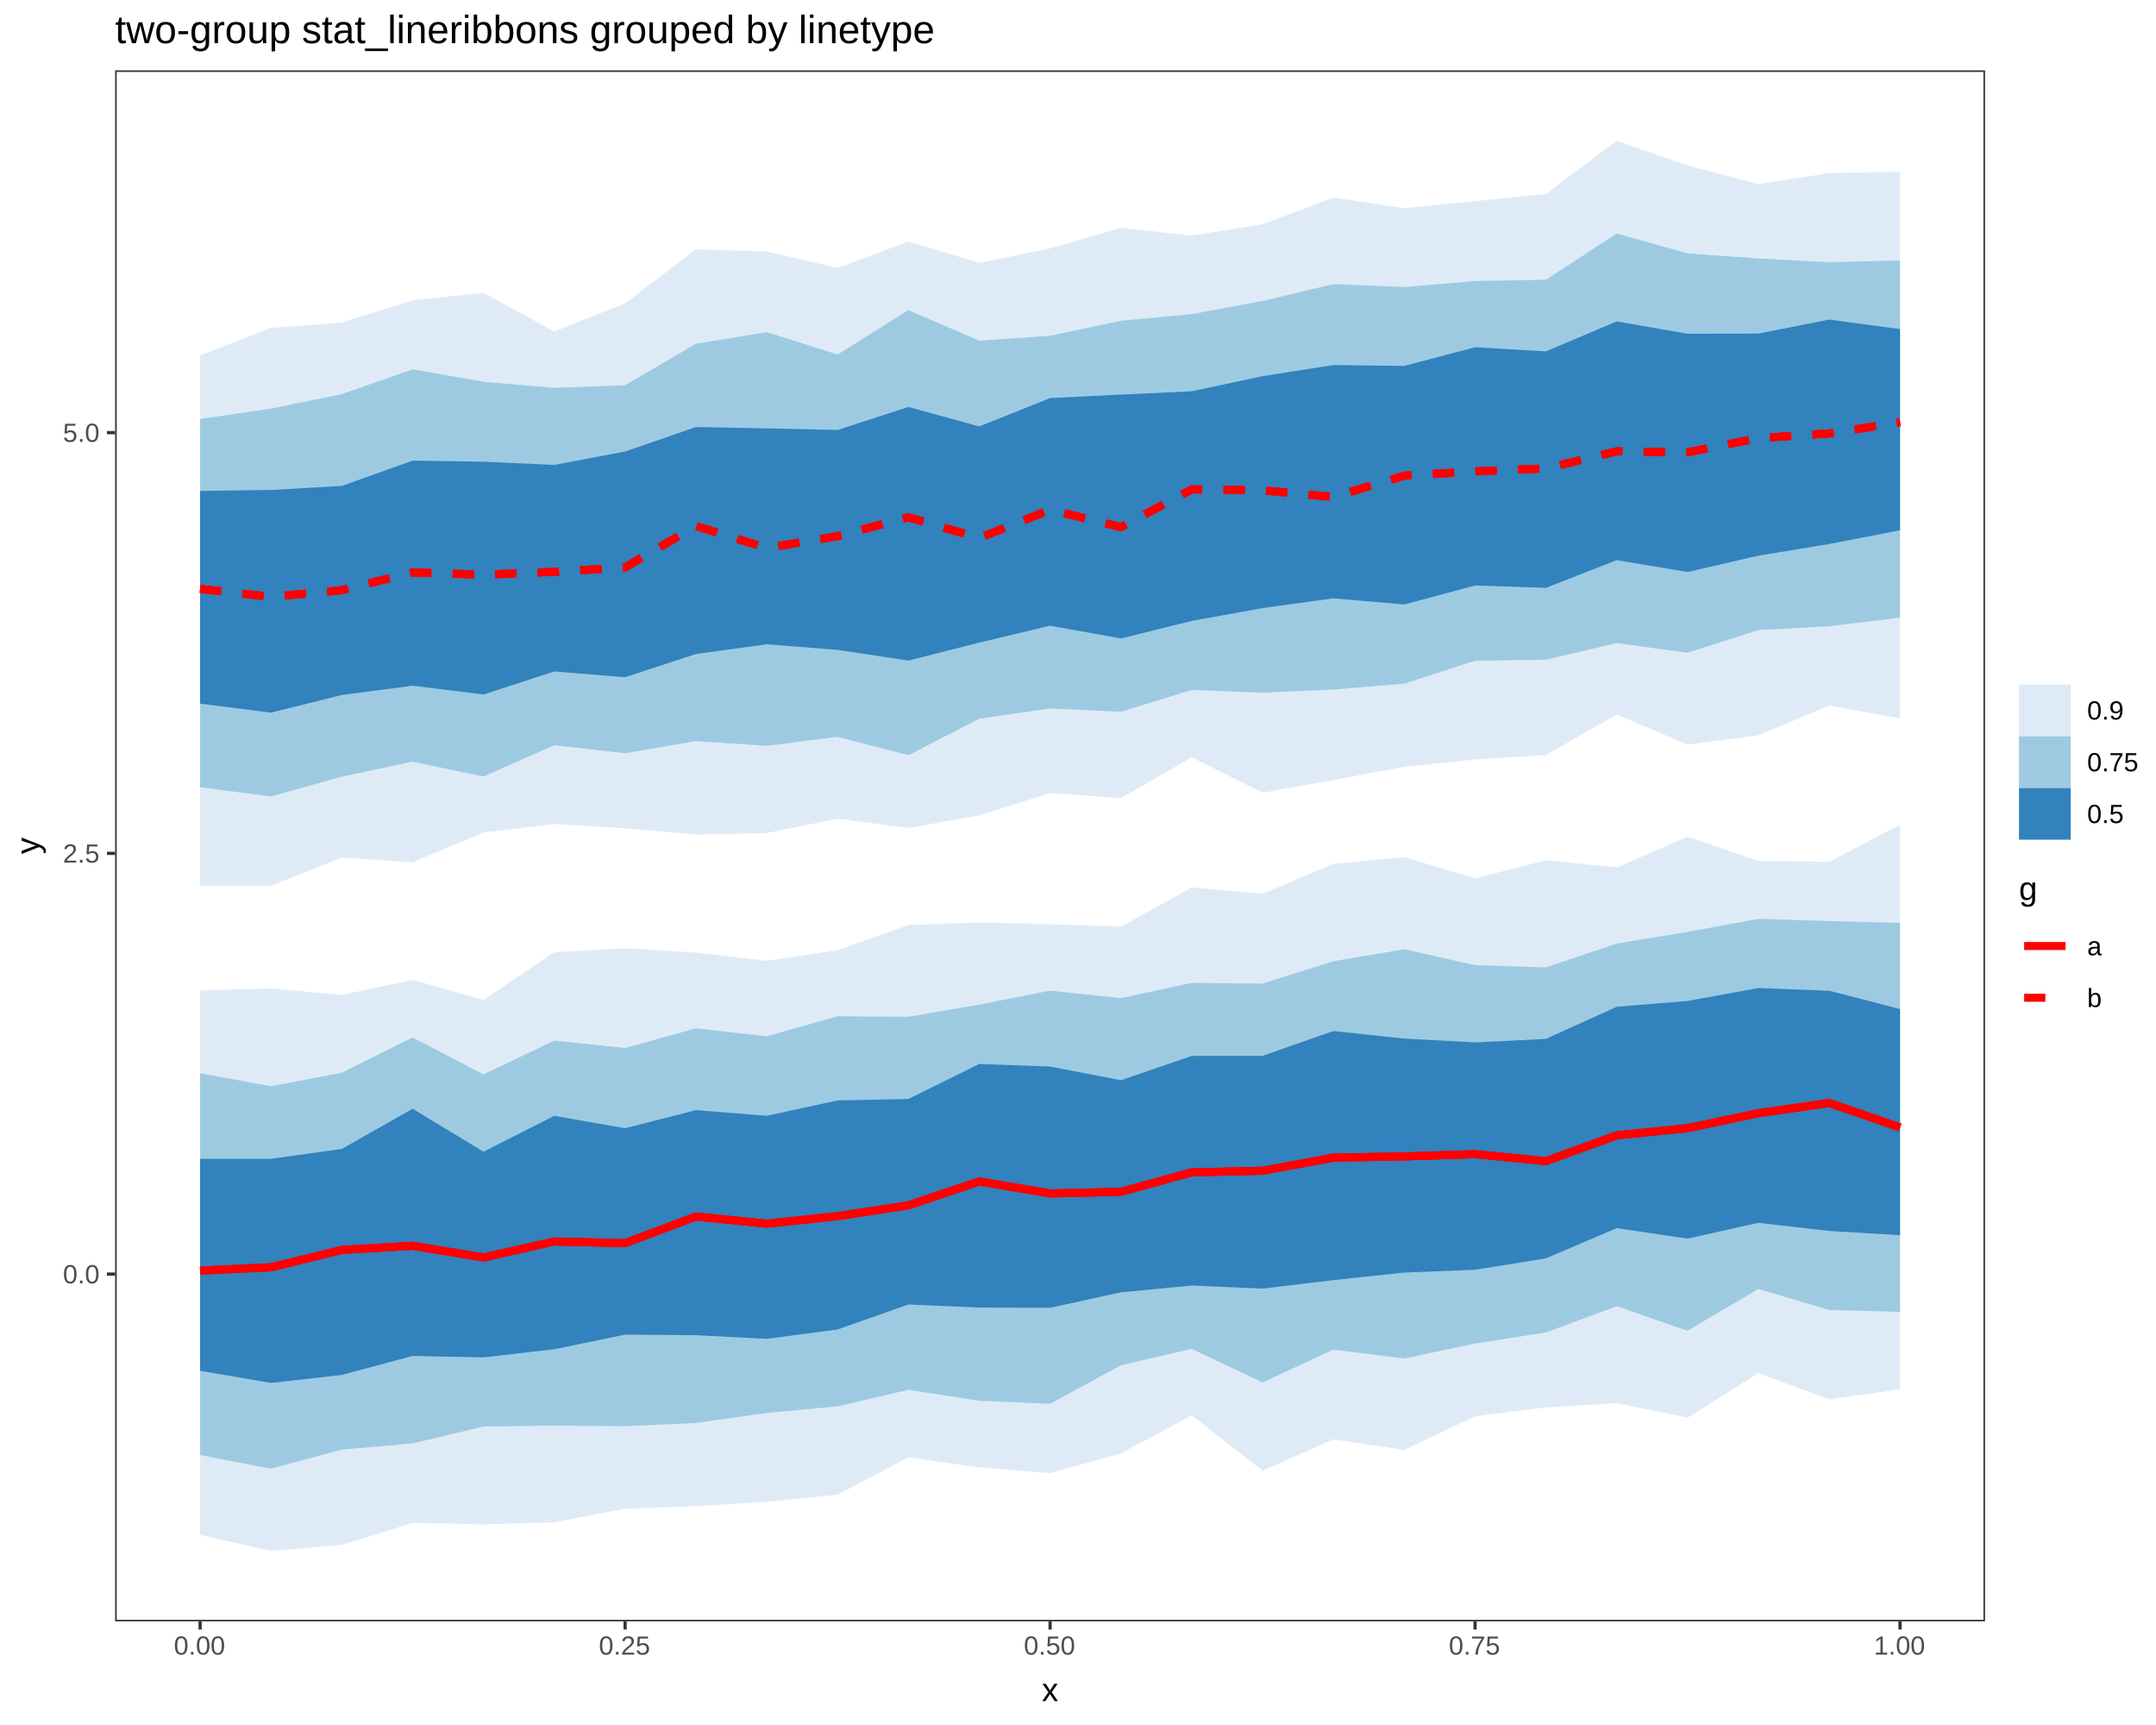
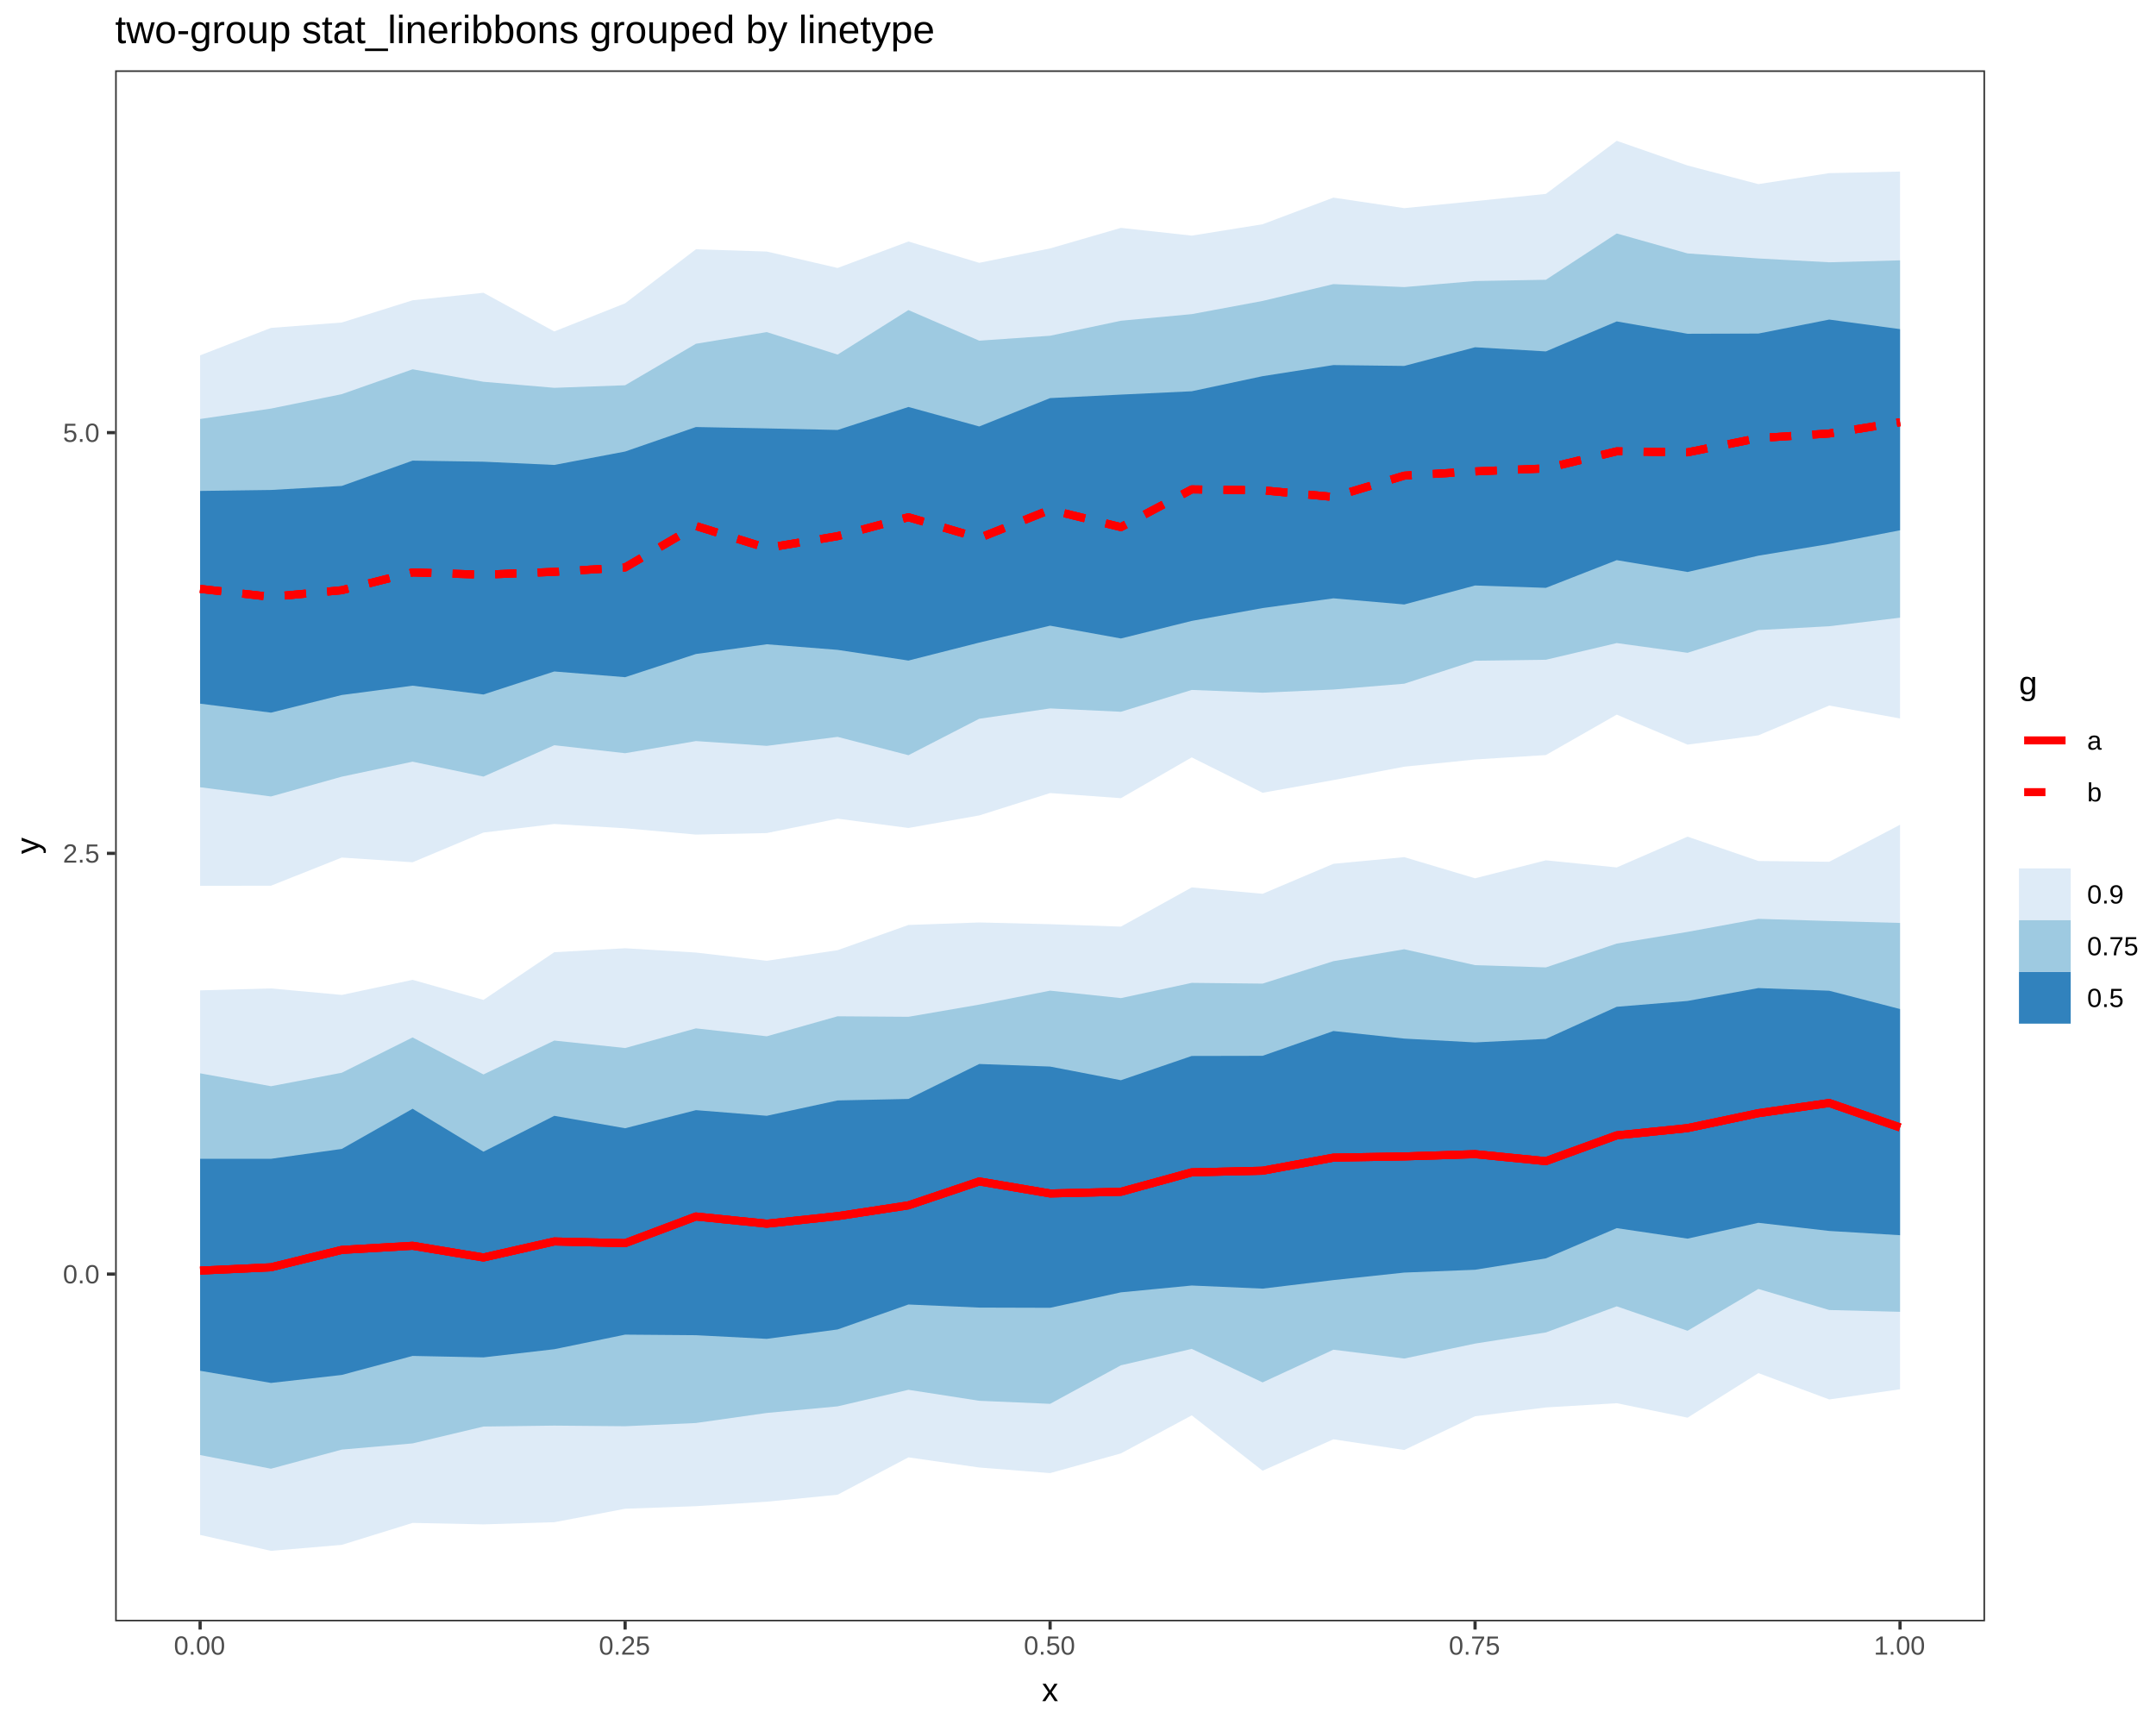
<svg xmlns="http://www.w3.org/2000/svg" viewBox="0 0 720.00 576.00">
  <defs>
    <style type="text/css">
    line, polyline, path, rect, circle {
      fill: none;
      stroke: #000000;
      stroke-linecap: round;
      stroke-linejoin: round;
      stroke-miterlimit: 10.00;
    }
  </style>
  </defs>
  <rect width="100%" height="100%" style="stroke: none; fill: #FFFFFF;" />
  <rect x="0.00" y="0.00" width="720.00" height="576.00" style="stroke-width: 1.07; stroke: #FFFFFF; fill: #FFFFFF;" />
  <defs>
    <clipPath id="cpMzguNDQ4NXw2NjIuOTA2fDU0MS4zOTF8MjMuNDc2Nw==">
      <rect x="38.45" y="23.48" width="624.46" height="517.91" />
    </clipPath>
  </defs>
  <rect x="38.45" y="23.48" width="624.46" height="517.91" style="stroke-width: 1.07; stroke: none; fill: #FFFFFF;" clip-path="url(#cpMzguNDQ4NXw2NjIuOTA2fDU0MS4zOTF8MjMuNDc2Nw==)" />
  <polyline points="66.83,118.65 90.49,109.49 114.14,107.69 137.79,100.27 161.45,97.76 185.10,110.68 208.76,101.28 232.41,83.24 256.06,83.99 279.72,89.48 303.37,80.64 327.02,87.76 350.68,82.95 374.33,76.09 397.98,78.68 421.64,74.88 445.29,65.99 468.95,69.50 492.60,67.16 516.25,64.74 539.91,47.02 563.56,55.26 587.21,61.48 610.87,57.81 634.52,57.29 634.52,239.91 610.87,235.59 587.21,245.54 563.56,248.64 539.91,238.62 516.25,252.12 492.60,253.60 468.95,256.01 445.29,260.48 421.64,264.71 397.98,252.90 374.33,266.52 350.68,264.81 327.02,272.28 303.37,276.47 279.72,273.36 256.06,278.17 232.41,278.68 208.76,276.57 185.10,275.14 161.45,278.00 137.79,287.92 114.14,286.35 90.49,295.75 66.83,295.79 " style="stroke-width: nan; stroke: none; stroke-dasharray: 2.00,2.00; fill: #DEEBF7;" clip-path="url(#cpMzguNDQ4NXw2NjIuOTA2fDU0MS4zOTF8MjMuNDc2Nw==)" />
  <polyline points="66.83,330.70 90.49,330.05 114.14,332.22 137.79,327.18 161.45,333.88 185.10,317.96 208.76,316.63 232.41,318.07 256.06,320.82 279.72,317.28 303.37,308.86 327.02,308.02 350.68,308.60 374.33,309.41 397.98,296.32 421.64,298.45 445.29,288.44 468.95,286.21 492.60,293.27 516.25,287.27 539.91,289.65 563.56,279.37 587.21,287.49 610.87,287.76 634.52,275.40 634.52,463.89 610.87,467.29 587.21,458.50 563.56,473.38 539.91,468.55 516.25,469.96 492.60,472.90 468.95,484.17 445.29,480.60 421.64,491.09 397.98,472.61 374.33,485.31 350.68,491.89 327.02,490.02 303.37,486.63 279.72,499.10 256.06,501.44 232.41,502.93 208.76,503.79 185.10,508.29 161.45,509.01 137.79,508.52 114.14,515.85 90.49,517.85 66.83,512.53 " style="stroke-width: nan; stroke: none; fill: #DEEBF7;" clip-path="url(#cpMzguNDQ4NXw2NjIuOTA2fDU0MS4zOTF8MjMuNDc2Nw==)" />
  <polyline points="66.83,139.91 90.49,136.43 114.14,131.61 137.79,123.31 161.45,127.48 185.10,129.50 208.76,128.64 232.41,114.79 256.06,110.89 279.72,118.40 303.37,103.54 327.02,113.76 350.68,112.11 374.33,107.10 397.98,104.89 421.64,100.49 445.29,94.87 468.95,95.86 492.60,93.84 516.25,93.42 539.91,77.96 563.56,84.62 587.21,86.30 610.87,87.58 634.52,86.93 634.52,206.25 610.87,209.11 587.21,210.39 563.56,217.98 539.91,214.73 516.25,220.30 492.60,220.62 468.95,228.30 445.29,230.24 421.64,231.30 397.98,230.38 374.33,237.67 350.68,236.55 327.02,240.00 303.37,252.17 279.72,246.05 256.06,249.05 232.41,247.45 208.76,251.51 185.10,248.84 161.45,259.31 137.79,254.33 114.14,259.34 90.49,265.95 66.83,262.87 " style="stroke-width: nan; stroke: none; stroke-dasharray: 2.00,2.00; fill: #9ECAE1;" clip-path="url(#cpMzguNDQ4NXw2NjIuOTA2fDU0MS4zOTF8MjMuNDc2Nw==)" />
  <polyline points="66.83,358.39 90.49,362.70 114.14,358.20 137.79,346.41 161.45,358.77 185.10,347.46 208.76,349.95 232.41,343.38 256.06,346.03 279.72,339.35 303.37,339.52 327.02,335.45 350.68,330.79 374.33,333.28 397.98,328.19 421.64,328.44 445.29,320.95 468.95,316.97 492.60,322.28 516.25,323.03 539.91,315.07 563.56,311.17 587.21,306.81 610.87,307.54 634.52,308.18 634.52,438.03 610.87,437.43 587.21,430.40 563.56,444.36 539.91,436.20 516.25,444.92 492.60,448.64 468.95,453.63 445.29,450.68 421.64,461.60 397.98,450.41 374.33,455.89 350.68,468.76 327.02,467.74 303.37,464.07 279.72,469.60 256.06,471.80 232.41,475.16 208.76,476.24 185.10,476.03 161.45,476.34 137.79,481.97 114.14,484.04 90.49,490.42 66.83,485.86 " style="stroke-width: nan; stroke: none; fill: #9ECAE1;" clip-path="url(#cpMzguNDQ4NXw2NjIuOTA2fDU0MS4zOTF8MjMuNDc2Nw==)" />
  <polyline points="66.83,386.93 90.49,386.94 114.14,383.64 137.79,370.23 161.45,384.57 185.10,372.59 208.76,376.74 232.41,370.69 256.06,372.58 279.72,367.45 303.37,366.95 327.02,355.28 350.68,356.14 374.33,360.70 397.98,352.60 421.64,352.55 445.29,344.27 468.95,346.80 492.60,348.08 516.25,346.90 539.91,336.18 563.56,334.23 587.21,329.93 610.87,330.82 634.52,336.93 634.52,412.45 610.87,411.03 587.21,408.31 563.56,413.60 539.91,410.09 516.25,420.19 492.60,423.99 468.95,424.93 445.29,427.44 421.64,430.29 397.98,429.25 374.33,431.53 350.68,436.69 327.02,436.62 303.37,435.59 279.72,443.92 256.06,447.06 232.41,445.84 208.76,445.65 185.10,450.52 161.45,453.25 137.79,452.76 114.14,459.11 90.49,461.78 66.83,457.72 " style="stroke-width: nan; stroke: none; fill: #3182BD;" clip-path="url(#cpMzguNDQ4NXw2NjIuOTA2fDU0MS4zOTF8MjMuNDc2Nw==)" />
  <polyline points="66.83,163.93 90.49,163.61 114.14,162.26 137.79,153.81 161.45,154.17 185.10,155.25 208.76,150.77 232.41,142.59 256.06,143.05 279.72,143.57 303.37,135.89 327.02,142.40 350.68,132.93 374.33,131.76 397.98,130.65 421.64,125.61 445.29,121.90 468.95,122.19 492.60,115.95 516.25,117.34 539.91,107.33 563.56,111.45 587.21,111.38 610.87,106.71 634.52,109.90 634.52,177.07 610.87,181.64 587.21,185.55 563.56,190.99 539.91,187.04 516.25,196.29 492.60,195.50 468.95,201.84 445.29,199.79 421.64,203.04 397.98,207.33 374.33,213.20 350.68,208.92 327.02,214.57 303.37,220.57 279.72,217.00 256.06,215.13 232.41,218.38 208.76,226.12 185.10,224.21 161.45,231.90 137.79,228.96 114.14,232.07 90.49,237.96 66.83,234.96 " style="stroke-width: nan; stroke: none; stroke-dasharray: 2.00,2.00; fill: #3182BD;" clip-path="url(#cpMzguNDQ4NXw2NjIuOTA2fDU0MS4zOTF8MjMuNDc2Nw==)" />
  <polyline points="66.83,196.64 90.49,199.30 114.14,197.08 137.79,191.14 161.45,191.90 185.10,190.95 208.76,189.47 232.41,175.64 256.06,182.98 279.72,179.03 303.37,172.71 327.02,179.65 350.68,170.22 374.33,176.01 397.98,163.42 421.64,163.71 445.29,165.95 468.95,158.83 492.60,157.41 516.25,156.41 539.91,150.71 563.56,151.04 587.21,146.29 610.87,144.75 634.52,140.99 " style="stroke-width: 2.67; stroke: #FF0000; stroke-dasharray: 7.11,7.11; stroke-linecap: butt;" clip-path="url(#cpMzguNDQ4NXw2NjIuOTA2fDU0MS4zOTF8MjMuNDc2Nw==)" />
  <polyline points="66.83,424.27 90.49,423.16 114.14,417.36 137.79,415.98 161.45,419.89 185.10,414.54 208.76,415.11 232.41,406.20 256.06,408.61 279.72,406.08 303.37,402.48 327.02,394.50 350.68,398.51 374.33,397.95 397.98,391.46 421.64,390.92 445.29,386.55 468.95,386.14 492.60,385.39 516.25,387.72 539.91,379.11 563.56,376.69 587.21,371.70 610.87,368.30 634.52,376.47 " style="stroke-width: 2.67; stroke: #FF0000; stroke-linecap: butt;" clip-path="url(#cpMzguNDQ4NXw2NjIuOTA2fDU0MS4zOTF8MjMuNDc2Nw==)" />
  <polyline points="66.83,196.64 90.49,199.30 114.14,197.08 137.79,191.14 161.45,191.90 185.10,190.95 208.76,189.47 232.41,175.64 256.06,182.98 279.72,179.03 303.37,172.71 327.02,179.65 350.68,170.22 374.33,176.01 397.98,163.42 421.64,163.71 445.29,165.95 468.95,158.83 492.60,157.41 516.25,156.41 539.91,150.71 563.56,151.04 587.21,146.29 610.87,144.75 634.52,140.99 " style="stroke-width: 2.67; stroke: #FF0000; stroke-dasharray: 7.11,7.11; stroke-linecap: butt;" clip-path="url(#cpMzguNDQ4NXw2NjIuOTA2fDU0MS4zOTF8MjMuNDc2Nw==)" />
  <polyline points="66.83,424.27 90.49,423.16 114.14,417.36 137.79,415.98 161.45,419.89 185.10,414.54 208.76,415.11 232.41,406.20 256.06,408.61 279.72,406.08 303.37,402.48 327.02,394.50 350.68,398.51 374.33,397.95 397.98,391.46 421.64,390.92 445.29,386.55 468.95,386.14 492.60,385.39 516.25,387.72 539.91,379.11 563.56,376.69 587.21,371.70 610.87,368.30 634.52,376.47 " style="stroke-width: 2.67; stroke: #FF0000; stroke-linecap: butt;" clip-path="url(#cpMzguNDQ4NXw2NjIuOTA2fDU0MS4zOTF8MjMuNDc2Nw==)" />
  <polyline points="66.83,196.64 90.49,199.30 114.14,197.08 137.79,191.14 161.45,191.90 185.10,190.95 208.76,189.47 232.41,175.64 256.06,182.98 279.72,179.03 303.37,172.71 327.02,179.65 350.68,170.22 374.33,176.01 397.98,163.42 421.64,163.71 445.29,165.95 468.95,158.83 492.60,157.41 516.25,156.41 539.91,150.71 563.56,151.04 587.21,146.29 610.87,144.75 634.52,140.99 " style="stroke-width: 2.67; stroke: #FF0000; stroke-dasharray: 7.11,7.11; stroke-linecap: butt;" clip-path="url(#cpMzguNDQ4NXw2NjIuOTA2fDU0MS4zOTF8MjMuNDc2Nw==)" />
  <polyline points="66.83,424.27 90.49,423.16 114.14,417.36 137.79,415.98 161.45,419.89 185.10,414.54 208.76,415.11 232.41,406.20 256.06,408.61 279.72,406.08 303.37,402.48 327.02,394.50 350.68,398.51 374.33,397.95 397.98,391.46 421.64,390.92 445.29,386.55 468.95,386.14 492.60,385.39 516.25,387.72 539.91,379.11 563.56,376.69 587.21,371.70 610.87,368.30 634.52,376.47 " style="stroke-width: 2.67; stroke: #FF0000; stroke-linecap: butt;" clip-path="url(#cpMzguNDQ4NXw2NjIuOTA2fDU0MS4zOTF8MjMuNDc2Nw==)" />
  <rect x="38.45" y="23.48" width="624.46" height="517.91" style="stroke-width: 1.07; stroke: #333333;" clip-path="url(#cpMzguNDQ4NXw2NjIuOTA2fDU0MS4zOTF8MjMuNDc2Nw==)" />
  <defs>
    <clipPath id="cpMHw3MjB8NTc2fDA=">
      <rect x="0.00" y="0.00" width="720.00" height="576.00" />
    </clipPath>
  </defs>
  <g clip-path="url(#cpMHw3MjB8NTc2fDA=)">
    <text x="21.01" y="428.53" style="font-size: 8.80px; fill: #4D4D4D; font-family: Liberation Sans;" textLength="12.51px" lengthAdjust="spacingAndGlyphs">0.0</text>
  </g>
  <g clip-path="url(#cpMHw3MjB8NTc2fDA=)">
    <text x="21.01" y="288.04" style="font-size: 8.80px; fill: #4D4D4D; font-family: Liberation Sans;" textLength="12.51px" lengthAdjust="spacingAndGlyphs">2.5</text>
  </g>
  <g clip-path="url(#cpMHw3MjB8NTc2fDA=)">
    <text x="21.01" y="147.55" style="font-size: 8.80px; fill: #4D4D4D; font-family: Liberation Sans;" textLength="12.51px" lengthAdjust="spacingAndGlyphs">5.0</text>
  </g>
  <polyline points="35.71,425.43 38.45,425.43 " style="stroke-width: 1.07; stroke: #333333; stroke-linecap: butt;" clip-path="url(#cpMHw3MjB8NTc2fDA=)" />
  <polyline points="35.71,284.95 38.45,284.95 " style="stroke-width: 1.07; stroke: #333333; stroke-linecap: butt;" clip-path="url(#cpMHw3MjB8NTc2fDA=)" />
  <polyline points="35.71,144.46 38.45,144.46 " style="stroke-width: 1.07; stroke: #333333; stroke-linecap: butt;" clip-path="url(#cpMHw3MjB8NTc2fDA=)" />
  <polyline points="66.83,544.13 66.83,541.39 " style="stroke-width: 1.07; stroke: #333333; stroke-linecap: butt;" clip-path="url(#cpMHw3MjB8NTc2fDA=)" />
  <polyline points="208.76,544.13 208.76,541.39 " style="stroke-width: 1.07; stroke: #333333; stroke-linecap: butt;" clip-path="url(#cpMHw3MjB8NTc2fDA=)" />
  <polyline points="350.68,544.13 350.68,541.39 " style="stroke-width: 1.07; stroke: #333333; stroke-linecap: butt;" clip-path="url(#cpMHw3MjB8NTc2fDA=)" />
  <polyline points="492.60,544.13 492.60,541.39 " style="stroke-width: 1.07; stroke: #333333; stroke-linecap: butt;" clip-path="url(#cpMHw3MjB8NTc2fDA=)" />
  <polyline points="634.52,544.13 634.52,541.39 " style="stroke-width: 1.07; stroke: #333333; stroke-linecap: butt;" clip-path="url(#cpMHw3MjB8NTc2fDA=)" />
  <g clip-path="url(#cpMHw3MjB8NTc2fDA=)">
    <text x="58.07" y="552.51" style="font-size: 8.80px; fill: #4D4D4D; font-family: Liberation Sans;" textLength="17.52px" lengthAdjust="spacingAndGlyphs">0.00</text>
  </g>
  <g clip-path="url(#cpMHw3MjB8NTc2fDA=)">
    <text x="200.00" y="552.51" style="font-size: 8.80px; fill: #4D4D4D; font-family: Liberation Sans;" textLength="17.52px" lengthAdjust="spacingAndGlyphs">0.25</text>
  </g>
  <g clip-path="url(#cpMHw3MjB8NTc2fDA=)">
    <text x="341.92" y="552.51" style="font-size: 8.80px; fill: #4D4D4D; font-family: Liberation Sans;" textLength="17.52px" lengthAdjust="spacingAndGlyphs">0.50</text>
  </g>
  <g clip-path="url(#cpMHw3MjB8NTc2fDA=)">
    <text x="483.84" y="552.51" style="font-size: 8.80px; fill: #4D4D4D; font-family: Liberation Sans;" textLength="17.52px" lengthAdjust="spacingAndGlyphs">0.75</text>
  </g>
  <g clip-path="url(#cpMHw3MjB8NTc2fDA=)">
    <text x="625.76" y="552.51" style="font-size: 8.80px; fill: #4D4D4D; font-family: Liberation Sans;" textLength="17.52px" lengthAdjust="spacingAndGlyphs">1.00</text>
  </g>
  <g clip-path="url(#cpMHw3MjB8NTc2fDA=)">
    <text x="347.93" y="568.04" style="font-size: 11.00px; font-family: Liberation Sans;" textLength="5.50px" lengthAdjust="spacingAndGlyphs">x</text>
  </g>
  <g clip-path="url(#cpMHw3MjB8NTc2fDA=)">
    <text transform="translate(13.04,285.18) rotate(-90)" style="font-size: 11.00px; font-family: Liberation Sans;" textLength="5.50px" lengthAdjust="spacingAndGlyphs">y</text>
  </g>
-   <rect x="674.24" y="223.06" width="40.28" height="57.32" style="stroke-width: 1.07; stroke: none; fill: #FFFFFF;" clip-path="url(#cpMHw3MjB8NTc2fDA=)" />
-   <rect x="674.24" y="228.54" width="17.28" height="17.28" style="stroke-width: 1.07; stroke: none; fill: #FFFFFF;" clip-path="url(#cpMHw3MjB8NTc2fDA=)" />
-   <rect x="674.24" y="228.54" width="17.28" height="17.28" style="stroke-width: 0.75; stroke: none; fill: #DEEBF7;" clip-path="url(#cpMHw3MjB8NTc2fDA=)" />
-   <rect x="674.24" y="245.82" width="17.28" height="17.28" style="stroke-width: 1.07; stroke: none; fill: #FFFFFF;" clip-path="url(#cpMHw3MjB8NTc2fDA=)" />
-   <rect x="674.24" y="245.82" width="17.28" height="17.28" style="stroke-width: 0.75; stroke: none; fill: #9ECAE1;" clip-path="url(#cpMHw3MjB8NTc2fDA=)" />
-   <rect x="674.24" y="263.10" width="17.28" height="17.28" style="stroke-width: 1.07; stroke: none; fill: #FFFFFF;" clip-path="url(#cpMHw3MjB8NTc2fDA=)" />
-   <rect x="674.24" y="263.10" width="17.28" height="17.28" style="stroke-width: 0.75; stroke: none; fill: #3182BD;" clip-path="url(#cpMHw3MjB8NTc2fDA=)" />
+   <rect x="674.24" y="223.06" width="27.76" height="50.09" style="stroke-width: 1.07; stroke: none; fill: #FFFFFF;" clip-path="url(#cpMHw3MjB8NTc2fDA=)" />
  <g clip-path="url(#cpMHw3MjB8NTc2fDA=)">
-     <text x="697.00" y="240.27" style="font-size: 8.80px; font-family: Liberation Sans;" textLength="12.51px" lengthAdjust="spacingAndGlyphs">0.9</text>
+     <text x="674.24" y="231.87" style="font-size: 11.00px; font-family: Liberation Sans;" textLength="6.12px" lengthAdjust="spacingAndGlyphs">g</text>
+   </g>
+   <rect x="674.24" y="238.59" width="17.28" height="17.28" style="stroke-width: 1.07; stroke: none; fill: #FFFFFF;" clip-path="url(#cpMHw3MjB8NTc2fDA=)" />
+   <line x1="675.97" y1="247.23" x2="689.80" y2="247.23" style="stroke-width: 2.67; stroke: #FF0000; stroke-linecap: butt;" clip-path="url(#cpMHw3MjB8NTc2fDA=)" />
+   <rect x="674.24" y="255.87" width="17.28" height="17.28" style="stroke-width: 1.07; stroke: none; fill: #FFFFFF;" clip-path="url(#cpMHw3MjB8NTc2fDA=)" />
+   <line x1="675.97" y1="264.51" x2="689.80" y2="264.51" style="stroke-width: 2.67; stroke: #FF0000; stroke-dasharray: 7.11,7.11; stroke-linecap: butt;" clip-path="url(#cpMHw3MjB8NTc2fDA=)" />
+   <g clip-path="url(#cpMHw3MjB8NTc2fDA=)">
+     <text x="697.00" y="250.32" style="font-size: 8.80px; font-family: Liberation Sans;" textLength="5.01px" lengthAdjust="spacingAndGlyphs">a</text>
  </g>
  <g clip-path="url(#cpMHw3MjB8NTc2fDA=)">
-     <text x="697.00" y="257.55" style="font-size: 8.80px; font-family: Liberation Sans;" textLength="17.52px" lengthAdjust="spacingAndGlyphs">0.75</text>
+     <text x="697.00" y="267.60" style="font-size: 8.80px; font-family: Liberation Sans;" textLength="5.01px" lengthAdjust="spacingAndGlyphs">b</text>
+   </g>
+   <rect x="674.24" y="284.49" width="40.28" height="57.32" style="stroke-width: 1.07; stroke: none; fill: #FFFFFF;" clip-path="url(#cpMHw3MjB8NTc2fDA=)" />
+   <rect x="674.24" y="289.97" width="17.28" height="17.28" style="stroke-width: 1.07; stroke: none; fill: #FFFFFF;" clip-path="url(#cpMHw3MjB8NTc2fDA=)" />
+   <rect x="674.24" y="289.97" width="17.28" height="17.28" style="stroke-width: 0.75; stroke: none; fill: #DEEBF7;" clip-path="url(#cpMHw3MjB8NTc2fDA=)" />
+   <rect x="674.24" y="307.25" width="17.28" height="17.28" style="stroke-width: 1.07; stroke: none; fill: #FFFFFF;" clip-path="url(#cpMHw3MjB8NTc2fDA=)" />
+   <rect x="674.24" y="307.25" width="17.28" height="17.28" style="stroke-width: 0.75; stroke: none; fill: #9ECAE1;" clip-path="url(#cpMHw3MjB8NTc2fDA=)" />
+   <rect x="674.24" y="324.53" width="17.28" height="17.28" style="stroke-width: 1.07; stroke: none; fill: #FFFFFF;" clip-path="url(#cpMHw3MjB8NTc2fDA=)" />
+   <rect x="674.24" y="324.53" width="17.28" height="17.28" style="stroke-width: 0.75; stroke: none; fill: #3182BD;" clip-path="url(#cpMHw3MjB8NTc2fDA=)" />
+   <g clip-path="url(#cpMHw3MjB8NTc2fDA=)">
+     <text x="697.00" y="301.70" style="font-size: 8.80px; font-family: Liberation Sans;" textLength="12.51px" lengthAdjust="spacingAndGlyphs">0.9</text>
  </g>
  <g clip-path="url(#cpMHw3MjB8NTc2fDA=)">
-     <text x="697.00" y="274.83" style="font-size: 8.80px; font-family: Liberation Sans;" textLength="12.51px" lengthAdjust="spacingAndGlyphs">0.5</text>
-   </g>
-   <rect x="674.24" y="291.72" width="27.76" height="50.09" style="stroke-width: 1.07; stroke: none; fill: #FFFFFF;" clip-path="url(#cpMHw3MjB8NTc2fDA=)" />
-   <g clip-path="url(#cpMHw3MjB8NTc2fDA=)">
-     <text x="674.24" y="300.52" style="font-size: 11.00px; font-family: Liberation Sans;" textLength="6.12px" lengthAdjust="spacingAndGlyphs">g</text>
-   </g>
-   <rect x="674.24" y="307.25" width="17.28" height="17.28" style="stroke-width: 1.07; stroke: none; fill: #FFFFFF;" clip-path="url(#cpMHw3MjB8NTc2fDA=)" />
-   <line x1="675.97" y1="315.89" x2="689.80" y2="315.89" style="stroke-width: 2.67; stroke: #FF0000; stroke-linecap: butt;" clip-path="url(#cpMHw3MjB8NTc2fDA=)" />
-   <rect x="674.24" y="324.53" width="17.28" height="17.28" style="stroke-width: 1.07; stroke: none; fill: #FFFFFF;" clip-path="url(#cpMHw3MjB8NTc2fDA=)" />
-   <line x1="675.97" y1="333.17" x2="689.80" y2="333.17" style="stroke-width: 2.67; stroke: #FF0000; stroke-dasharray: 7.11,7.11; stroke-linecap: butt;" clip-path="url(#cpMHw3MjB8NTc2fDA=)" />
-   <g clip-path="url(#cpMHw3MjB8NTc2fDA=)">
-     <text x="697.00" y="318.98" style="font-size: 8.80px; font-family: Liberation Sans;" textLength="5.01px" lengthAdjust="spacingAndGlyphs">a</text>
+     <text x="697.00" y="318.98" style="font-size: 8.80px; font-family: Liberation Sans;" textLength="17.52px" lengthAdjust="spacingAndGlyphs">0.75</text>
  </g>
  <g clip-path="url(#cpMHw3MjB8NTc2fDA=)">
-     <text x="697.00" y="336.26" style="font-size: 8.80px; font-family: Liberation Sans;" textLength="5.01px" lengthAdjust="spacingAndGlyphs">b</text>
+     <text x="697.00" y="336.26" style="font-size: 8.80px; font-family: Liberation Sans;" textLength="12.51px" lengthAdjust="spacingAndGlyphs">0.5</text>
  </g>
  <g clip-path="url(#cpMHw3MjB8NTc2fDA=)">
    <text x="38.45" y="14.42" style="font-size: 13.20px; font-family: Liberation Sans;" textLength="269.56px" lengthAdjust="spacingAndGlyphs">two-group stat_lineribbons grouped by linetype</text>
  </g>
</svg>
